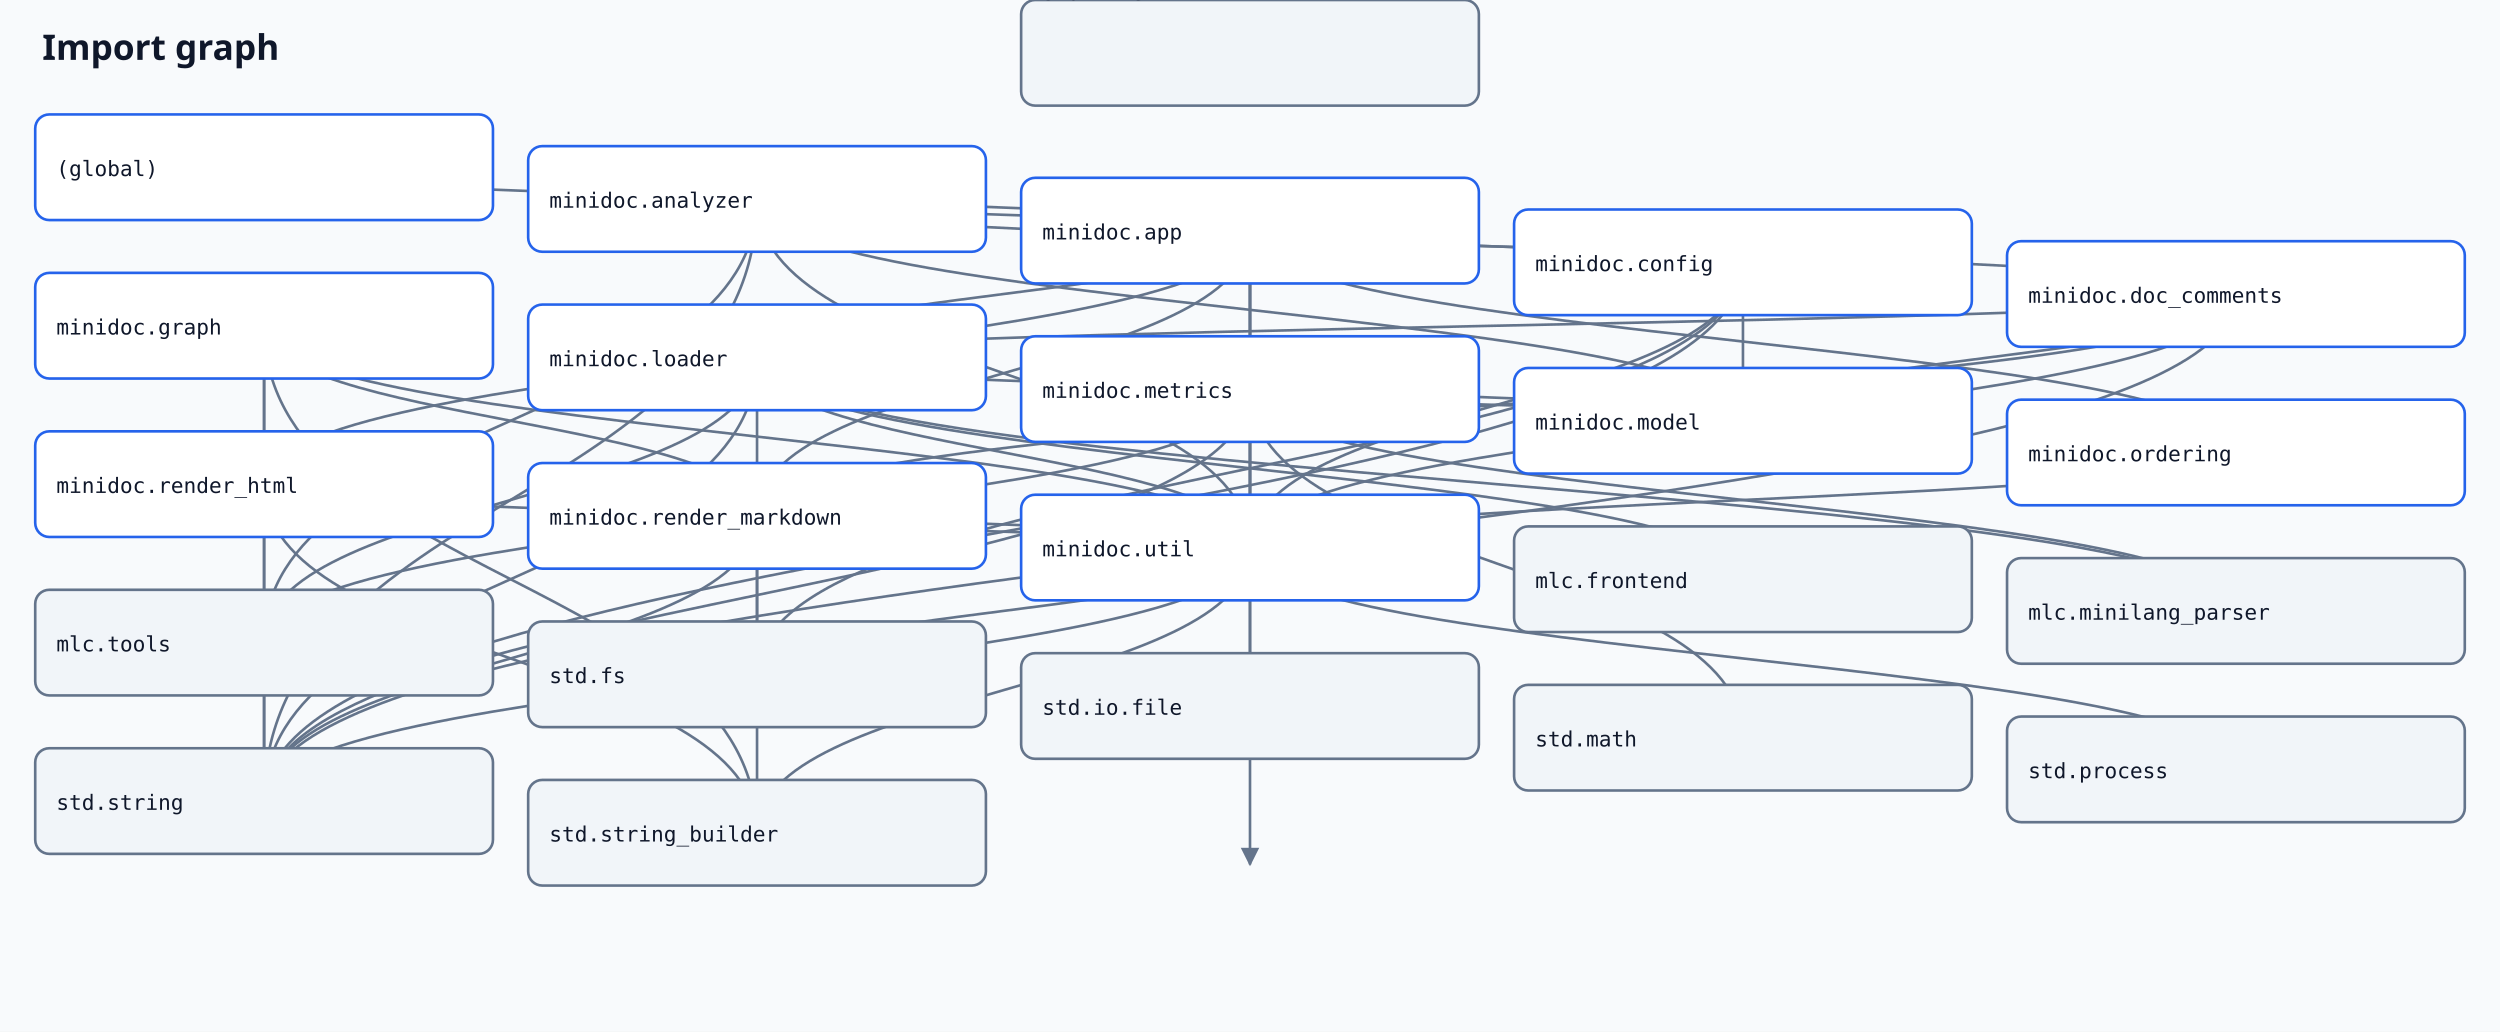
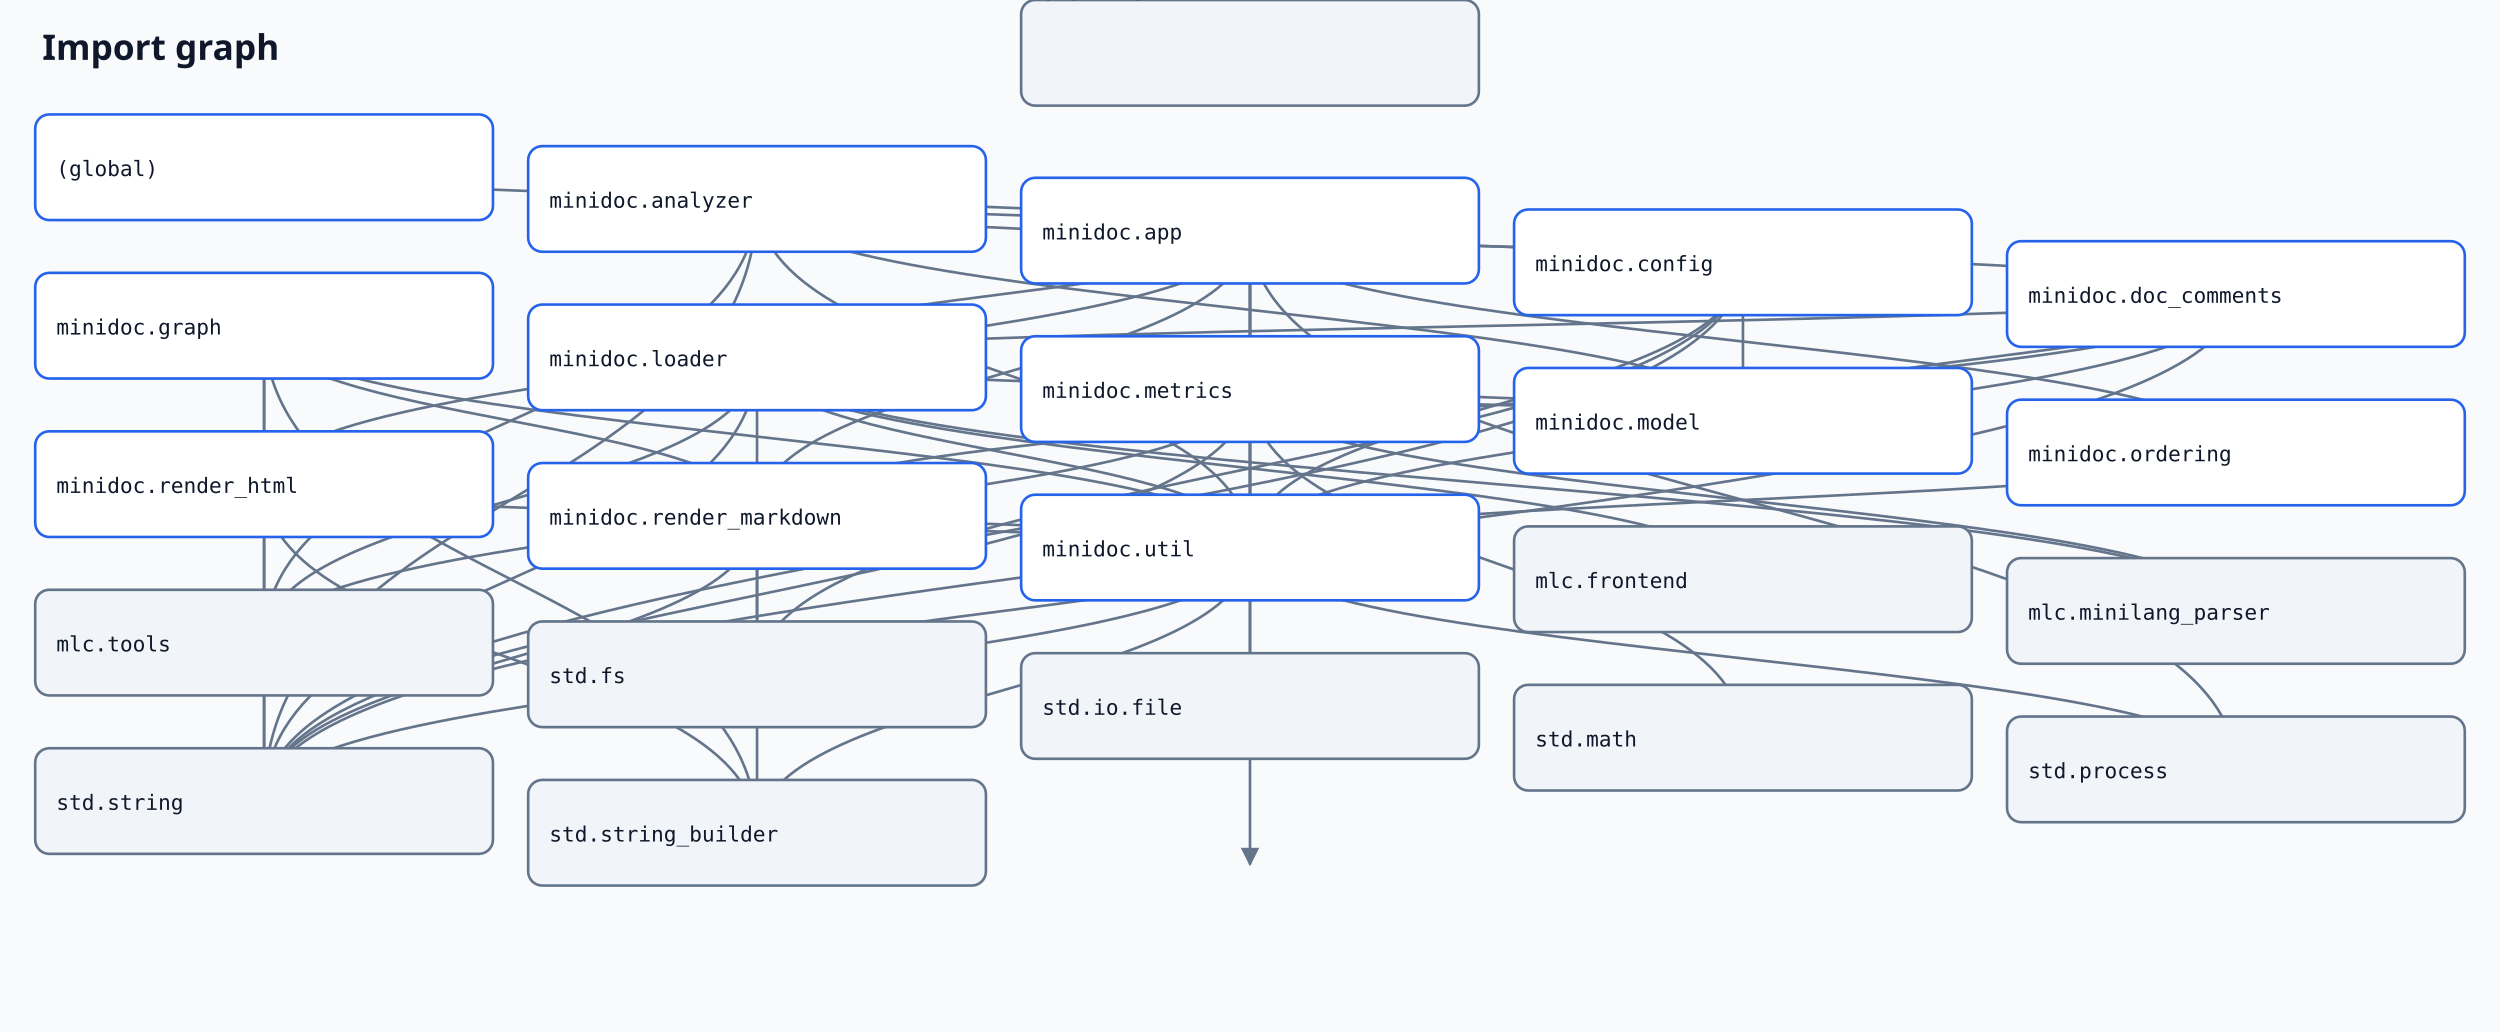
<svg xmlns="http://www.w3.org/2000/svg" width="1420" height="586" viewBox="0 0 1420 586" role="img" aria-labelledby="title desc">
  <defs>
    <marker id="arrow" viewBox="0 0 10 10" refX="9" refY="5" markerWidth="7" markerHeight="7" orient="auto-start-reverse">
      <path d="M 0 0 L 10 5 L 0 10 z" fill="#64748b" />
    </marker>
  </defs>
  <rect width="100%" height="100%" fill="#f8fafc" />
  <text x="24" y="34" font-family="system-ui,sans-serif" font-size="20" font-weight="700" fill="#0f172a">Import graph</text>
  <path d="M 150 95 C 150 113, 710 113, 710 131" fill="none" stroke="#64748b" stroke-width="1.5" marker-end="url(#arrow)" />
  <path d="M 430 113 C 430 239, 150 239, 150 365" fill="none" stroke="#64748b" stroke-width="1.5" marker-end="url(#arrow)" />
  <path d="M 430 113 C 430 284, 150 284, 150 455" fill="none" stroke="#64748b" stroke-width="1.5" marker-end="url(#arrow)" />
  <path d="M 430 113 C 430 140, 1270 140, 1270 167" fill="none" stroke="#64748b" stroke-width="1.5" marker-end="url(#arrow)" />
  <path d="M 430 113 C 430 176, 990 176, 990 239" fill="none" stroke="#64748b" stroke-width="1.5" marker-end="url(#arrow)" />
  <path d="M 430 113 C 430 212, 710 212, 710 311" fill="none" stroke="#64748b" stroke-width="1.5" marker-end="url(#arrow)" />
+   <path d="M 710 131 C 710 284, 1270 284, 1270 437" fill="none" stroke="#64748b" stroke-width="1.5" marker-end="url(#arrow)" />
  <path d="M 710 131 C 710 311, 710 311, 710 491." fill="none" stroke="#64748b" stroke-width="1.5" marker-end="url(#arrow)" />
  <path d="M 710 131 C 710 122, 430 122, 430 113" fill="none" stroke="#64748b" stroke-width="1.5" marker-end="url(#arrow)" />
  <path d="M 710 131 C 710 140, 990 140, 990 149" fill="none" stroke="#64748b" stroke-width="1.5" marker-end="url(#arrow)" />
  <path d="M 710 131 C 710 167, 430 167, 430 203" fill="none" stroke="#64748b" stroke-width="1.5" marker-end="url(#arrow)" />
  <path d="M 710 131 C 710 176, 710 176, 710 221" fill="none" stroke="#64748b" stroke-width="1.5" marker-end="url(#arrow)" />
  <path d="M 710 131 C 710 194, 1270 194, 1270 257" fill="none" stroke="#64748b" stroke-width="1.5" marker-end="url(#arrow)" />
  <path d="M 710 131 C 710 203, 150 203, 150 275" fill="none" stroke="#64748b" stroke-width="1.5" marker-end="url(#arrow)" />
  <path d="M 710 131 C 710 212, 430 212, 430 293" fill="none" stroke="#64748b" stroke-width="1.5" marker-end="url(#arrow)" />
  <path d="M 710 131 C 710 221, 710 221, 710 311" fill="none" stroke="#64748b" stroke-width="1.5" marker-end="url(#arrow)" />
  <path d="M 990 149 C 990 266, 430 266, 430 383" fill="none" stroke="#64748b" stroke-width="1.5" marker-end="url(#arrow)" />
  <path d="M 990 149 C 990 302, 150 302, 150 455" fill="none" stroke="#64748b" stroke-width="1.5" marker-end="url(#arrow)" />
  <path d="M 990 149 C 990 194, 990 194, 990 239" fill="none" stroke="#64748b" stroke-width="1.5" marker-end="url(#arrow)" />
  <path d="M 990 149 C 990 230, 710 230, 710 311" fill="none" stroke="#64748b" stroke-width="1.5" marker-end="url(#arrow)" />
  <path d="M 1270 167 C 1270 311, 150 311, 150 455" fill="none" stroke="#64748b" stroke-width="1.5" marker-end="url(#arrow)" />
  <path d="M 1270 167 C 1270 203, 990 203, 990 239" fill="none" stroke="#64748b" stroke-width="1.5" marker-end="url(#arrow)" />
  <path d="M 1270 167 C 1270 239, 710 239, 710 311" fill="none" stroke="#64748b" stroke-width="1.5" marker-end="url(#arrow)" />
  <path d="M 150 185 C 150 320, 150 320, 150 455" fill="none" stroke="#64748b" stroke-width="1.5" marker-end="url(#arrow)" />
  <path d="M 150 185 C 150 329, 430 329, 430 473" fill="none" stroke="#64748b" stroke-width="1.5" marker-end="url(#arrow)" />
  <path d="M 150 185 C 150 248, 710 248, 710 311" fill="none" stroke="#64748b" stroke-width="1.5" marker-end="url(#arrow)" />
  <path d="M 430 203 C 430 266, 990 266, 990 329" fill="none" stroke="#64748b" stroke-width="1.5" marker-end="url(#arrow)" />
  <path d="M 430 203 C 430 275, 1270 275, 1270 347" fill="none" stroke="#64748b" stroke-width="1.5" marker-end="url(#arrow)" />
  <path d="M 430 203 C 430 284, 150 284, 150 365" fill="none" stroke="#64748b" stroke-width="1.5" marker-end="url(#arrow)" />
  <path d="M 430 203 C 430 293, 430 293, 430 383" fill="none" stroke="#64748b" stroke-width="1.5" marker-end="url(#arrow)" />
  <path d="M 430 203 C 430 329, 150 329, 150 455" fill="none" stroke="#64748b" stroke-width="1.5" marker-end="url(#arrow)" />
  <path d="M 430 203 C 430 185, 1270 185, 1270 167" fill="none" stroke="#64748b" stroke-width="1.5" marker-end="url(#arrow)" />
  <path d="M 430 203 C 430 221, 990 221, 990 239" fill="none" stroke="#64748b" stroke-width="1.5" marker-end="url(#arrow)" />
  <path d="M 430 203 C 430 257, 710 257, 710 311" fill="none" stroke="#64748b" stroke-width="1.5" marker-end="url(#arrow)" />
  <path d="M 710 221 C 710 284, 1270 284, 1270 347" fill="none" stroke="#64748b" stroke-width="1.5" marker-end="url(#arrow)" />
  <path d="M 710 221 C 710 293, 150 293, 150 365" fill="none" stroke="#64748b" stroke-width="1.5" marker-end="url(#arrow)" />
  <path d="M 710 221 C 710 320, 990 320, 990 419" fill="none" stroke="#64748b" stroke-width="1.5" marker-end="url(#arrow)" />
  <path d="M 710 221 C 710 338, 150 338, 150 455" fill="none" stroke="#64748b" stroke-width="1.5" marker-end="url(#arrow)" />
  <path d="M 710 221 C 710 230, 990 230, 990 239" fill="none" stroke="#64748b" stroke-width="1.5" marker-end="url(#arrow)" />
  <path d="M 710 221 C 710 266, 710 266, 710 311" fill="none" stroke="#64748b" stroke-width="1.5" marker-end="url(#arrow)" />
  <path d="M 1270 257 C 1270 284, 710 284, 710 311" fill="none" stroke="#64748b" stroke-width="1.5" marker-end="url(#arrow)" />
  <path d="M 150 275 C 150 365, 150 365, 150 455" fill="none" stroke="#64748b" stroke-width="1.5" marker-end="url(#arrow)" />
  <path d="M 150 275 C 150 374, 430 374, 430 473" fill="none" stroke="#64748b" stroke-width="1.5" marker-end="url(#arrow)" />
  <path d="M 150 275 C 150 230, 150 230, 150 185" fill="none" stroke="#64748b" stroke-width="1.5" marker-end="url(#arrow)" />
  <path d="M 150 275 C 150 293, 710 293, 710 311" fill="none" stroke="#64748b" stroke-width="1.5" marker-end="url(#arrow)" />
  <path d="M 430 293 C 430 374, 150 374, 150 455" fill="none" stroke="#64748b" stroke-width="1.5" marker-end="url(#arrow)" />
  <path d="M 430 293 C 430 383, 430 383, 430 473" fill="none" stroke="#64748b" stroke-width="1.5" marker-end="url(#arrow)" />
  <path d="M 430 293 C 430 230, 1270 230, 1270 167" fill="none" stroke="#64748b" stroke-width="1.5" marker-end="url(#arrow)" />
  <path d="M 430 293 C 430 239, 150 239, 150 185" fill="none" stroke="#64748b" stroke-width="1.5" marker-end="url(#arrow)" />
  <path d="M 430 293 C 430 302, 710 302, 710 311" fill="none" stroke="#64748b" stroke-width="1.5" marker-end="url(#arrow)" />
  <path d="M 710 311 C 710 347, 430 347, 430 383" fill="none" stroke="#64748b" stroke-width="1.5" marker-end="url(#arrow)" />
  <path d="M 710 311 C 710 356, 710 356, 710 401" fill="none" stroke="#64748b" stroke-width="1.5" marker-end="url(#arrow)" />
  <path d="M 710 311 C 710 374, 1270 374, 1270 437" fill="none" stroke="#64748b" stroke-width="1.5" marker-end="url(#arrow)" />
  <path d="M 710 311 C 710 383, 150 383, 150 455" fill="none" stroke="#64748b" stroke-width="1.5" marker-end="url(#arrow)" />
  <path d="M 710 311 C 710 392, 430 392, 430 473" fill="none" stroke="#64748b" stroke-width="1.5" marker-end="url(#arrow)" />
  <g>
    <rect x="20" y="65" width="260" height="60" rx="8" fill="#ffffff" stroke="#2563eb" stroke-width="1.5" />
    <text x="32" y="100" font-family="ui-monospace,monospace" font-size="12" fill="#0f172a">(global)</text>
  </g>
  <g>
    <rect x="300" y="83" width="260" height="60" rx="8" fill="#ffffff" stroke="#2563eb" stroke-width="1.5" />
    <text x="312" y="118" font-family="ui-monospace,monospace" font-size="12" fill="#0f172a">minidoc.analyzer</text>
  </g>
  <g>
    <rect x="580" y="101" width="260" height="60" rx="8" fill="#ffffff" stroke="#2563eb" stroke-width="1.5" />
    <text x="592" y="136" font-family="ui-monospace,monospace" font-size="12" fill="#0f172a">minidoc.app</text>
  </g>
  <g>
    <rect x="860" y="119" width="260" height="60" rx="8" fill="#ffffff" stroke="#2563eb" stroke-width="1.5" />
    <text x="872" y="154" font-family="ui-monospace,monospace" font-size="12" fill="#0f172a">minidoc.config</text>
  </g>
  <g>
    <rect x="1140" y="137" width="260" height="60" rx="8" fill="#ffffff" stroke="#2563eb" stroke-width="1.5" />
    <text x="1152" y="172" font-family="ui-monospace,monospace" font-size="12" fill="#0f172a">minidoc.doc_comments</text>
  </g>
  <g>
    <rect x="20" y="155" width="260" height="60" rx="8" fill="#ffffff" stroke="#2563eb" stroke-width="1.5" />
    <text x="32" y="190" font-family="ui-monospace,monospace" font-size="12" fill="#0f172a">minidoc.graph</text>
  </g>
  <g>
    <rect x="300" y="173" width="260" height="60" rx="8" fill="#ffffff" stroke="#2563eb" stroke-width="1.5" />
    <text x="312" y="208" font-family="ui-monospace,monospace" font-size="12" fill="#0f172a">minidoc.loader</text>
  </g>
  <g>
    <rect x="580" y="191" width="260" height="60" rx="8" fill="#ffffff" stroke="#2563eb" stroke-width="1.5" />
    <text x="592" y="226" font-family="ui-monospace,monospace" font-size="12" fill="#0f172a">minidoc.metrics</text>
  </g>
  <g>
    <rect x="860" y="209" width="260" height="60" rx="8" fill="#ffffff" stroke="#2563eb" stroke-width="1.5" />
    <text x="872" y="244" font-family="ui-monospace,monospace" font-size="12" fill="#0f172a">minidoc.model</text>
  </g>
  <g>
    <rect x="1140" y="227" width="260" height="60" rx="8" fill="#ffffff" stroke="#2563eb" stroke-width="1.5" />
    <text x="1152" y="262" font-family="ui-monospace,monospace" font-size="12" fill="#0f172a">minidoc.ordering</text>
  </g>
  <g>
    <rect x="20" y="245" width="260" height="60" rx="8" fill="#ffffff" stroke="#2563eb" stroke-width="1.5" />
    <text x="32" y="280" font-family="ui-monospace,monospace" font-size="12" fill="#0f172a">minidoc.render_html</text>
  </g>
  <g>
    <rect x="300" y="263" width="260" height="60" rx="8" fill="#ffffff" stroke="#2563eb" stroke-width="1.5" />
    <text x="312" y="298" font-family="ui-monospace,monospace" font-size="12" fill="#0f172a">minidoc.render_markdown</text>
  </g>
  <g>
    <rect x="580" y="281" width="260" height="60" rx="8" fill="#ffffff" stroke="#2563eb" stroke-width="1.5" />
    <text x="592" y="316" font-family="ui-monospace,monospace" font-size="12" fill="#0f172a">minidoc.util</text>
  </g>
  <g>
    <rect x="860" y="299" width="260" height="60" rx="8" fill="#f1f5f9" stroke="#64748b" stroke-width="1.5" />
    <text x="872" y="334" font-family="ui-monospace,monospace" font-size="12" fill="#0f172a">mlc.frontend</text>
  </g>
  <g>
    <rect x="1140" y="317" width="260" height="60" rx="8" fill="#f1f5f9" stroke="#64748b" stroke-width="1.5" />
    <text x="1152" y="352" font-family="ui-monospace,monospace" font-size="12" fill="#0f172a">mlc.minilang_parser</text>
  </g>
  <g>
    <rect x="20" y="335" width="260" height="60" rx="8" fill="#f1f5f9" stroke="#64748b" stroke-width="1.5" />
    <text x="32" y="370" font-family="ui-monospace,monospace" font-size="12" fill="#0f172a">mlc.tools</text>
  </g>
  <g>
    <rect x="300" y="353" width="260" height="60" rx="8" fill="#f1f5f9" stroke="#64748b" stroke-width="1.5" />
    <text x="312" y="388" font-family="ui-monospace,monospace" font-size="12" fill="#0f172a">std.fs</text>
  </g>
  <g>
    <rect x="580" y="371" width="260" height="60" rx="8" fill="#f1f5f9" stroke="#64748b" stroke-width="1.5" />
    <text x="592" y="406" font-family="ui-monospace,monospace" font-size="12" fill="#0f172a">std.io.file</text>
  </g>
  <g>
    <rect x="860" y="389" width="260" height="60" rx="8" fill="#f1f5f9" stroke="#64748b" stroke-width="1.5" />
    <text x="872" y="424" font-family="ui-monospace,monospace" font-size="12" fill="#0f172a">std.math</text>
  </g>
  <g>
    <rect x="1140" y="407" width="260" height="60" rx="8" fill="#f1f5f9" stroke="#64748b" stroke-width="1.5" />
    <text x="1152" y="442" font-family="ui-monospace,monospace" font-size="12" fill="#0f172a">std.process</text>
  </g>
  <g>
    <rect x="20" y="425" width="260" height="60" rx="8" fill="#f1f5f9" stroke="#64748b" stroke-width="1.5" />
    <text x="32" y="460" font-family="ui-monospace,monospace" font-size="12" fill="#0f172a">std.string</text>
  </g>
  <g>
    <rect x="300" y="443" width="260" height="60" rx="8" fill="#f1f5f9" stroke="#64748b" stroke-width="1.5" />
    <text x="312" y="478" font-family="ui-monospace,monospace" font-size="12" fill="#0f172a">std.string_builder</text>
  </g>
  <g>
    <rect x="580" y="461." width="260" height="60" rx="8" fill="#f1f5f9" stroke="#64748b" stroke-width="1.5" />
    <text x="592" y="496." font-family="ui-monospace,monospace" font-size="12" fill="#0f172a">std.time</text>
  </g>
</svg>
